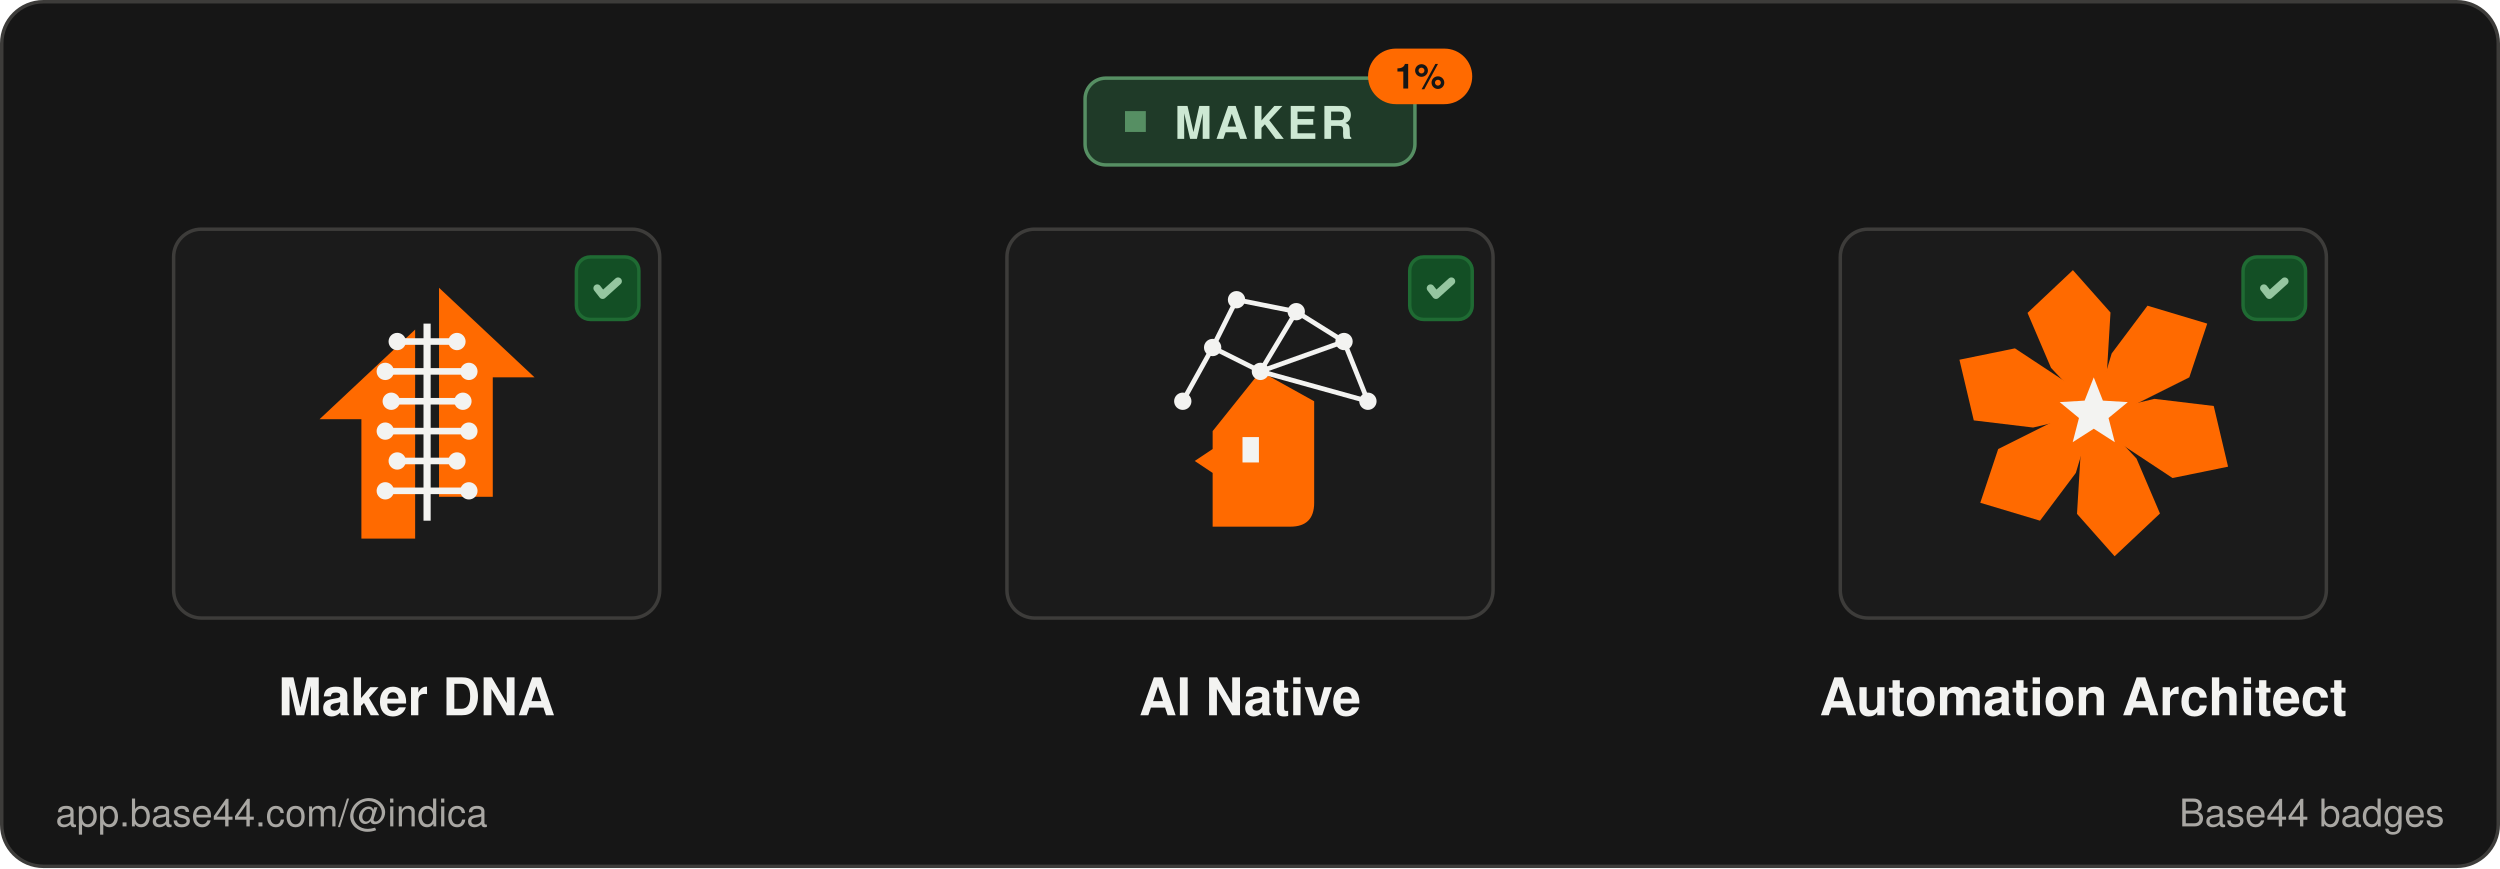
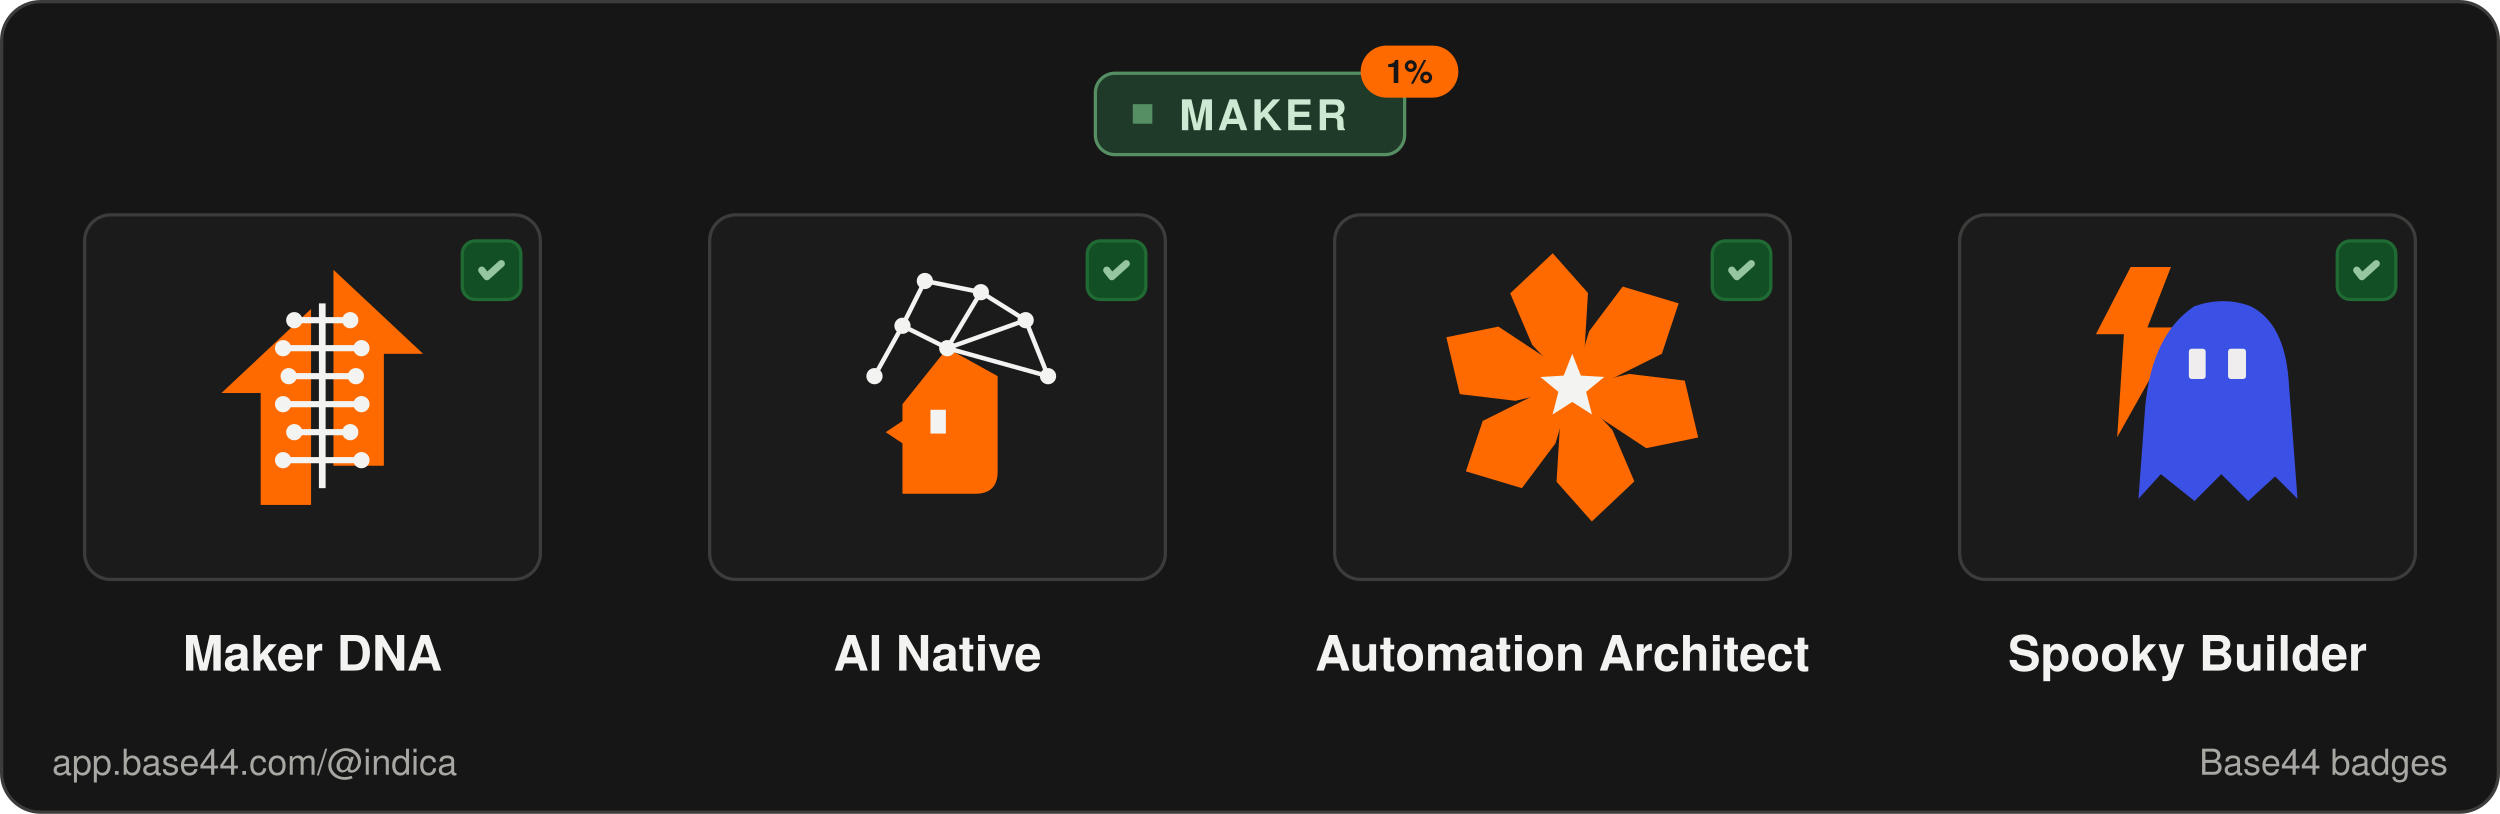
- <svg xmlns="http://www.w3.org/2000/svg" viewBox="0 0 720 250" width="720" height="250" role="img" aria-labelledby="t d">
-   <rect x="0.5" y="0.5" width="719" height="249" rx="12" fill="#161616" stroke="#3D3C3A" />
-   <g transform="translate(312.0 22)">
+ <svg xmlns="http://www.w3.org/2000/svg" viewBox="0 0 768 250" width="768" height="250" role="img" aria-labelledby="t d">
+   <rect x="0.5" y="0.5" width="767" height="249" rx="12" fill="#161616" stroke="#3D3C3A" />
+   <g transform="translate(336.0 22)">
    <rect x="0.5" y="0.5" width="95" height="25" rx="6" fill="#1F3A28" stroke="#568F63" />
    <rect x="12" y="10.0" width="6" height="6" fill="#568F63" />
    <text x="52.0" y="18.0" text-anchor="middle" font-family="-apple-system,'Segoe UI',Helvetica,Arial,sans-serif" font-size="13" font-weight="700" letter-spacing="1" fill="#CDE8D3">MAKER</text>
    <g transform="translate(82 -8)">
      <rect x="0" y="0" width="30" height="16" rx="8" fill="#FF6A00" />
      <text x="15" y="11.5" text-anchor="middle" font-family="-apple-system,'Segoe UI',Helvetica,Arial,sans-serif" font-size="10" font-weight="700" fill="#161616">1%</text>
    </g>
  </g>
-   <rect x="50" y="66" width="140" height="112" rx="8" fill="#1B1B1B" stroke="#3D3C3A" />
-   <rect x="166" y="74" width="18" height="18" rx="4" fill="#134F25" stroke="#1F6B33" stroke-width="1" />
-   <polyline points="172,83.0 173.56,85 178,81" fill="none" stroke="#95C6A0" stroke-width="2.2" stroke-linecap="round" stroke-linejoin="round" />
-   <g transform="translate(80 76) scale(0.86)">
+   <rect x="26" y="66" width="140" height="112" rx="8" fill="#1B1B1B" stroke="#3D3C3A" />
+   <rect x="142" y="74" width="18" height="18" rx="4" fill="#134F25" stroke="#1F6B33" stroke-width="1" />
+   <polyline points="148,83.0 149.56,85 154,81" fill="none" stroke="#95C6A0" stroke-width="2.2" stroke-linecap="round" stroke-linejoin="round" />
+   <g transform="translate(56 76) scale(0.86)">
    <path d="M46,22 L46,92 L28,92 L28,52 L14,52 Z" fill="#FF6A00" />
    <path d="M54,8 L86,38 L72,38 L72,78 L54,78 Z" fill="#FF6A00" />
    <line x1="50" y1="20" x2="50" y2="86" stroke="#F3F3F1" stroke-width="2.4" />
    <line x1="40" y1="26" x2="60" y2="26" stroke="#F3F3F1" stroke-width="2.2" />
    <circle cx="40" cy="26" r="2.9" fill="#F3F3F1" />
    <circle cx="60" cy="26" r="2.9" fill="#F3F3F1" />
    <line x1="36" y1="36" x2="64" y2="36" stroke="#F3F3F1" stroke-width="2.2" />
    <circle cx="36" cy="36" r="2.9" fill="#F3F3F1" />
    <circle cx="64" cy="36" r="2.9" fill="#F3F3F1" />
    <line x1="38" y1="46" x2="62" y2="46" stroke="#F3F3F1" stroke-width="2.2" />
    <circle cx="38" cy="46" r="2.9" fill="#F3F3F1" />
    <circle cx="62" cy="46" r="2.9" fill="#F3F3F1" />
    <line x1="36" y1="56" x2="64" y2="56" stroke="#F3F3F1" stroke-width="2.2" />
    <circle cx="36" cy="56" r="2.9" fill="#F3F3F1" />
    <circle cx="64" cy="56" r="2.9" fill="#F3F3F1" />
    <line x1="40" y1="66" x2="60" y2="66" stroke="#F3F3F1" stroke-width="2.2" />
    <circle cx="40" cy="66" r="2.9" fill="#F3F3F1" />
    <circle cx="60" cy="66" r="2.9" fill="#F3F3F1" />
    <line x1="36" y1="76" x2="64" y2="76" stroke="#F3F3F1" stroke-width="2.2" />
    <circle cx="36" cy="76" r="2.9" fill="#F3F3F1" />
    <circle cx="64" cy="76" r="2.9" fill="#F3F3F1" />
  </g>
-   <text x="120" y="206" text-anchor="middle" font-family="-apple-system,'Segoe UI',Helvetica,Arial,sans-serif" font-size="15" font-weight="700" fill="#F3F3F1">Maker DNA</text>
-   <rect x="290" y="66" width="140" height="112" rx="8" fill="#1B1B1B" stroke="#3D3C3A" />
-   <rect x="406" y="74" width="18" height="18" rx="4" fill="#134F25" stroke="#1F6B33" stroke-width="1" />
-   <polyline points="412,83.0 413.56,85 418,81" fill="none" stroke="#95C6A0" stroke-width="2.2" stroke-linecap="round" stroke-linejoin="round" />
-   <g transform="translate(320 76) scale(0.86)">
+   <text x="96" y="206" text-anchor="middle" font-family="-apple-system,'Segoe UI',Helvetica,Arial,sans-serif" font-size="15" font-weight="700" fill="#F3F3F1">Maker DNA</text>
+   <rect x="218" y="66" width="140" height="112" rx="8" fill="#1B1B1B" stroke="#3D3C3A" />
+   <rect x="334" y="74" width="18" height="18" rx="4" fill="#134F25" stroke="#1F6B33" stroke-width="1" />
+   <polyline points="340,83.0 341.56,85 346,81" fill="none" stroke="#95C6A0" stroke-width="2.2" stroke-linecap="round" stroke-linejoin="round" />
+   <g transform="translate(248 76) scale(0.86)">
    <path d="M34,56 L50,36 L68,46 L68,80 Q68,88 60,88 L34,88 L34,70 L28,66 L34,62 Z" fill="#FF6A00" />
    <rect x="44" y="58" width="5.5" height="8.5" fill="#F3F3F1" />
    <line x1="50" y1="36" x2="34" y2="28" stroke="#F3F3F1" stroke-width="1.6" />
    <line x1="34" y1="28" x2="42" y2="12" stroke="#F3F3F1" stroke-width="1.6" />
    <line x1="42" y1="12" x2="62" y2="16" stroke="#F3F3F1" stroke-width="1.6" />
    <line x1="62" y1="16" x2="78" y2="26" stroke="#F3F3F1" stroke-width="1.6" />
    <line x1="78" y1="26" x2="86" y2="46" stroke="#F3F3F1" stroke-width="1.6" />
    <line x1="50" y1="36" x2="62" y2="16" stroke="#F3F3F1" stroke-width="1.6" />
    <line x1="34" y1="28" x2="24" y2="46" stroke="#F3F3F1" stroke-width="1.6" />
    <line x1="50" y1="36" x2="86" y2="46" stroke="#F3F3F1" stroke-width="1.6" />
    <line x1="50" y1="36" x2="78" y2="26" stroke="#F3F3F1" stroke-width="1.6" />
    <circle cx="50" cy="36" r="2.9" fill="#F3F3F1" />
    <circle cx="34" cy="28" r="2.9" fill="#F3F3F1" />
    <circle cx="42" cy="12" r="2.9" fill="#F3F3F1" />
    <circle cx="62" cy="16" r="2.9" fill="#F3F3F1" />
    <circle cx="78" cy="26" r="2.9" fill="#F3F3F1" />
    <circle cx="86" cy="46" r="2.9" fill="#F3F3F1" />
    <circle cx="24" cy="46" r="2.9" fill="#F3F3F1" />
  </g>
-   <text x="360" y="206" text-anchor="middle" font-family="-apple-system,'Segoe UI',Helvetica,Arial,sans-serif" font-size="15" font-weight="700" fill="#F3F3F1">AI Native</text>
-   <rect x="530" y="66" width="140" height="112" rx="8" fill="#1B1B1B" stroke="#3D3C3A" />
-   <rect x="646" y="74" width="18" height="18" rx="4" fill="#134F25" stroke="#1F6B33" stroke-width="1" />
-   <polyline points="652,83.0 653.56,85 658,81" fill="none" stroke="#95C6A0" stroke-width="2.2" stroke-linecap="round" stroke-linejoin="round" />
-   <g transform="translate(560 76) scale(0.86)">
+   <text x="288" y="206" text-anchor="middle" font-family="-apple-system,'Segoe UI',Helvetica,Arial,sans-serif" font-size="15" font-weight="700" fill="#F3F3F1">AI Native</text>
+   <rect x="410" y="66" width="140" height="112" rx="8" fill="#1B1B1B" stroke="#3D3C3A" />
+   <rect x="526" y="74" width="18" height="18" rx="4" fill="#134F25" stroke="#1F6B33" stroke-width="1" />
+   <polyline points="532,83.0 533.56,85 538,81" fill="none" stroke="#95C6A0" stroke-width="2.2" stroke-linecap="round" stroke-linejoin="round" />
+   <g transform="translate(440 76) scale(0.86)">
    <path d="M50,50 L56,30 L68,14 L88,20 L82,38 L62,48 Z" fill="#FF6A00" transform="rotate(0 50 50)" />
    <path d="M50,50 L56,30 L68,14 L88,20 L82,38 L62,48 Z" fill="#FF6A00" transform="rotate(60 50 50)" />
    <path d="M50,50 L56,30 L68,14 L88,20 L82,38 L62,48 Z" fill="#FF6A00" transform="rotate(120 50 50)" />
    <path d="M50,50 L56,30 L68,14 L88,20 L82,38 L62,48 Z" fill="#FF6A00" transform="rotate(180 50 50)" />
    <path d="M50,50 L56,30 L68,14 L88,20 L82,38 L62,48 Z" fill="#FF6A00" transform="rotate(240 50 50)" />
    <path d="M50,50 L56,30 L68,14 L88,20 L82,38 L62,48 Z" fill="#FF6A00" transform="rotate(300 50 50)" />
    <polygon points="50.00,38.00 53.06,45.79 61.41,46.29 54.95,51.61 57.05,59.71 50.00,55.20 42.95,59.71 45.05,51.61 38.59,46.29 46.94,45.79" fill="#F3F3F1" />
  </g>
-   <text x="600" y="206" text-anchor="middle" font-family="-apple-system,'Segoe UI',Helvetica,Arial,sans-serif" font-size="15" font-weight="700" fill="#F3F3F1">Automation Architect</text>
-   <text x="704" y="238" text-anchor="end" font-family="-apple-system,'Segoe UI',Helvetica,Arial,sans-serif" font-size="11" fill="#A9A7A3">Base44 badges</text>
+   <text x="480" y="206" text-anchor="middle" font-family="-apple-system,'Segoe UI',Helvetica,Arial,sans-serif" font-size="15" font-weight="700" fill="#F3F3F1">Automation Architect</text>
+   <rect x="602" y="66" width="140" height="112" rx="8" fill="#1B1B1B" stroke="#3D3C3A" />
+   <rect x="718" y="74" width="18" height="18" rx="4" fill="#134F25" stroke="#1F6B33" stroke-width="1" />
+   <polyline points="724,83.0 725.56,85 730,81" fill="none" stroke="#95C6A0" stroke-width="2.2" stroke-linecap="round" stroke-linejoin="round" />
+   <g transform="translate(632 76) scale(0.86)">
+     <polygon points="40.6,7.0 26.2,7.0 13.8,31.0 23.8,31.0 21.4,67.8 43.4,28.6 32.2,28.6" fill="#FF6A00" />
+     <path d="M29.0,89.8 L31.4,57.0 Q33.8,31.0 49.0,21.0 Q59.4,17.4 69.0,21.0 Q81.0,27.0 82.6,47.0 L85.8,89.8 L77.8,81.8 L68.2,90.6 L58.6,81.0 L49.0,90.6 L37.0,81.0 Z" fill="#3B51E5" />
+     <rect x="47.0" y="36.2" width="6.0" height="10.8" rx="1" fill="#EFEDED" />
+     <rect x="61.0" y="36.2" width="6.4" height="10.8" rx="1" fill="#EFEDED" />
+   </g>
+   <text x="672" y="206" text-anchor="middle" font-family="-apple-system,'Segoe UI',Helvetica,Arial,sans-serif" font-size="15" font-weight="700" fill="#F3F3F1">Spooky Builder</text>
+   <text x="752" y="238" text-anchor="end" font-family="-apple-system,'Segoe UI',Helvetica,Arial,sans-serif" font-size="11" fill="#A9A7A3">Base44 badges</text>
  <text x="16" y="238" font-family="-apple-system,'Segoe UI',Helvetica,Arial,sans-serif" font-size="11" fill="#A9A7A3">app.base44.com/@indica</text>
</svg>
